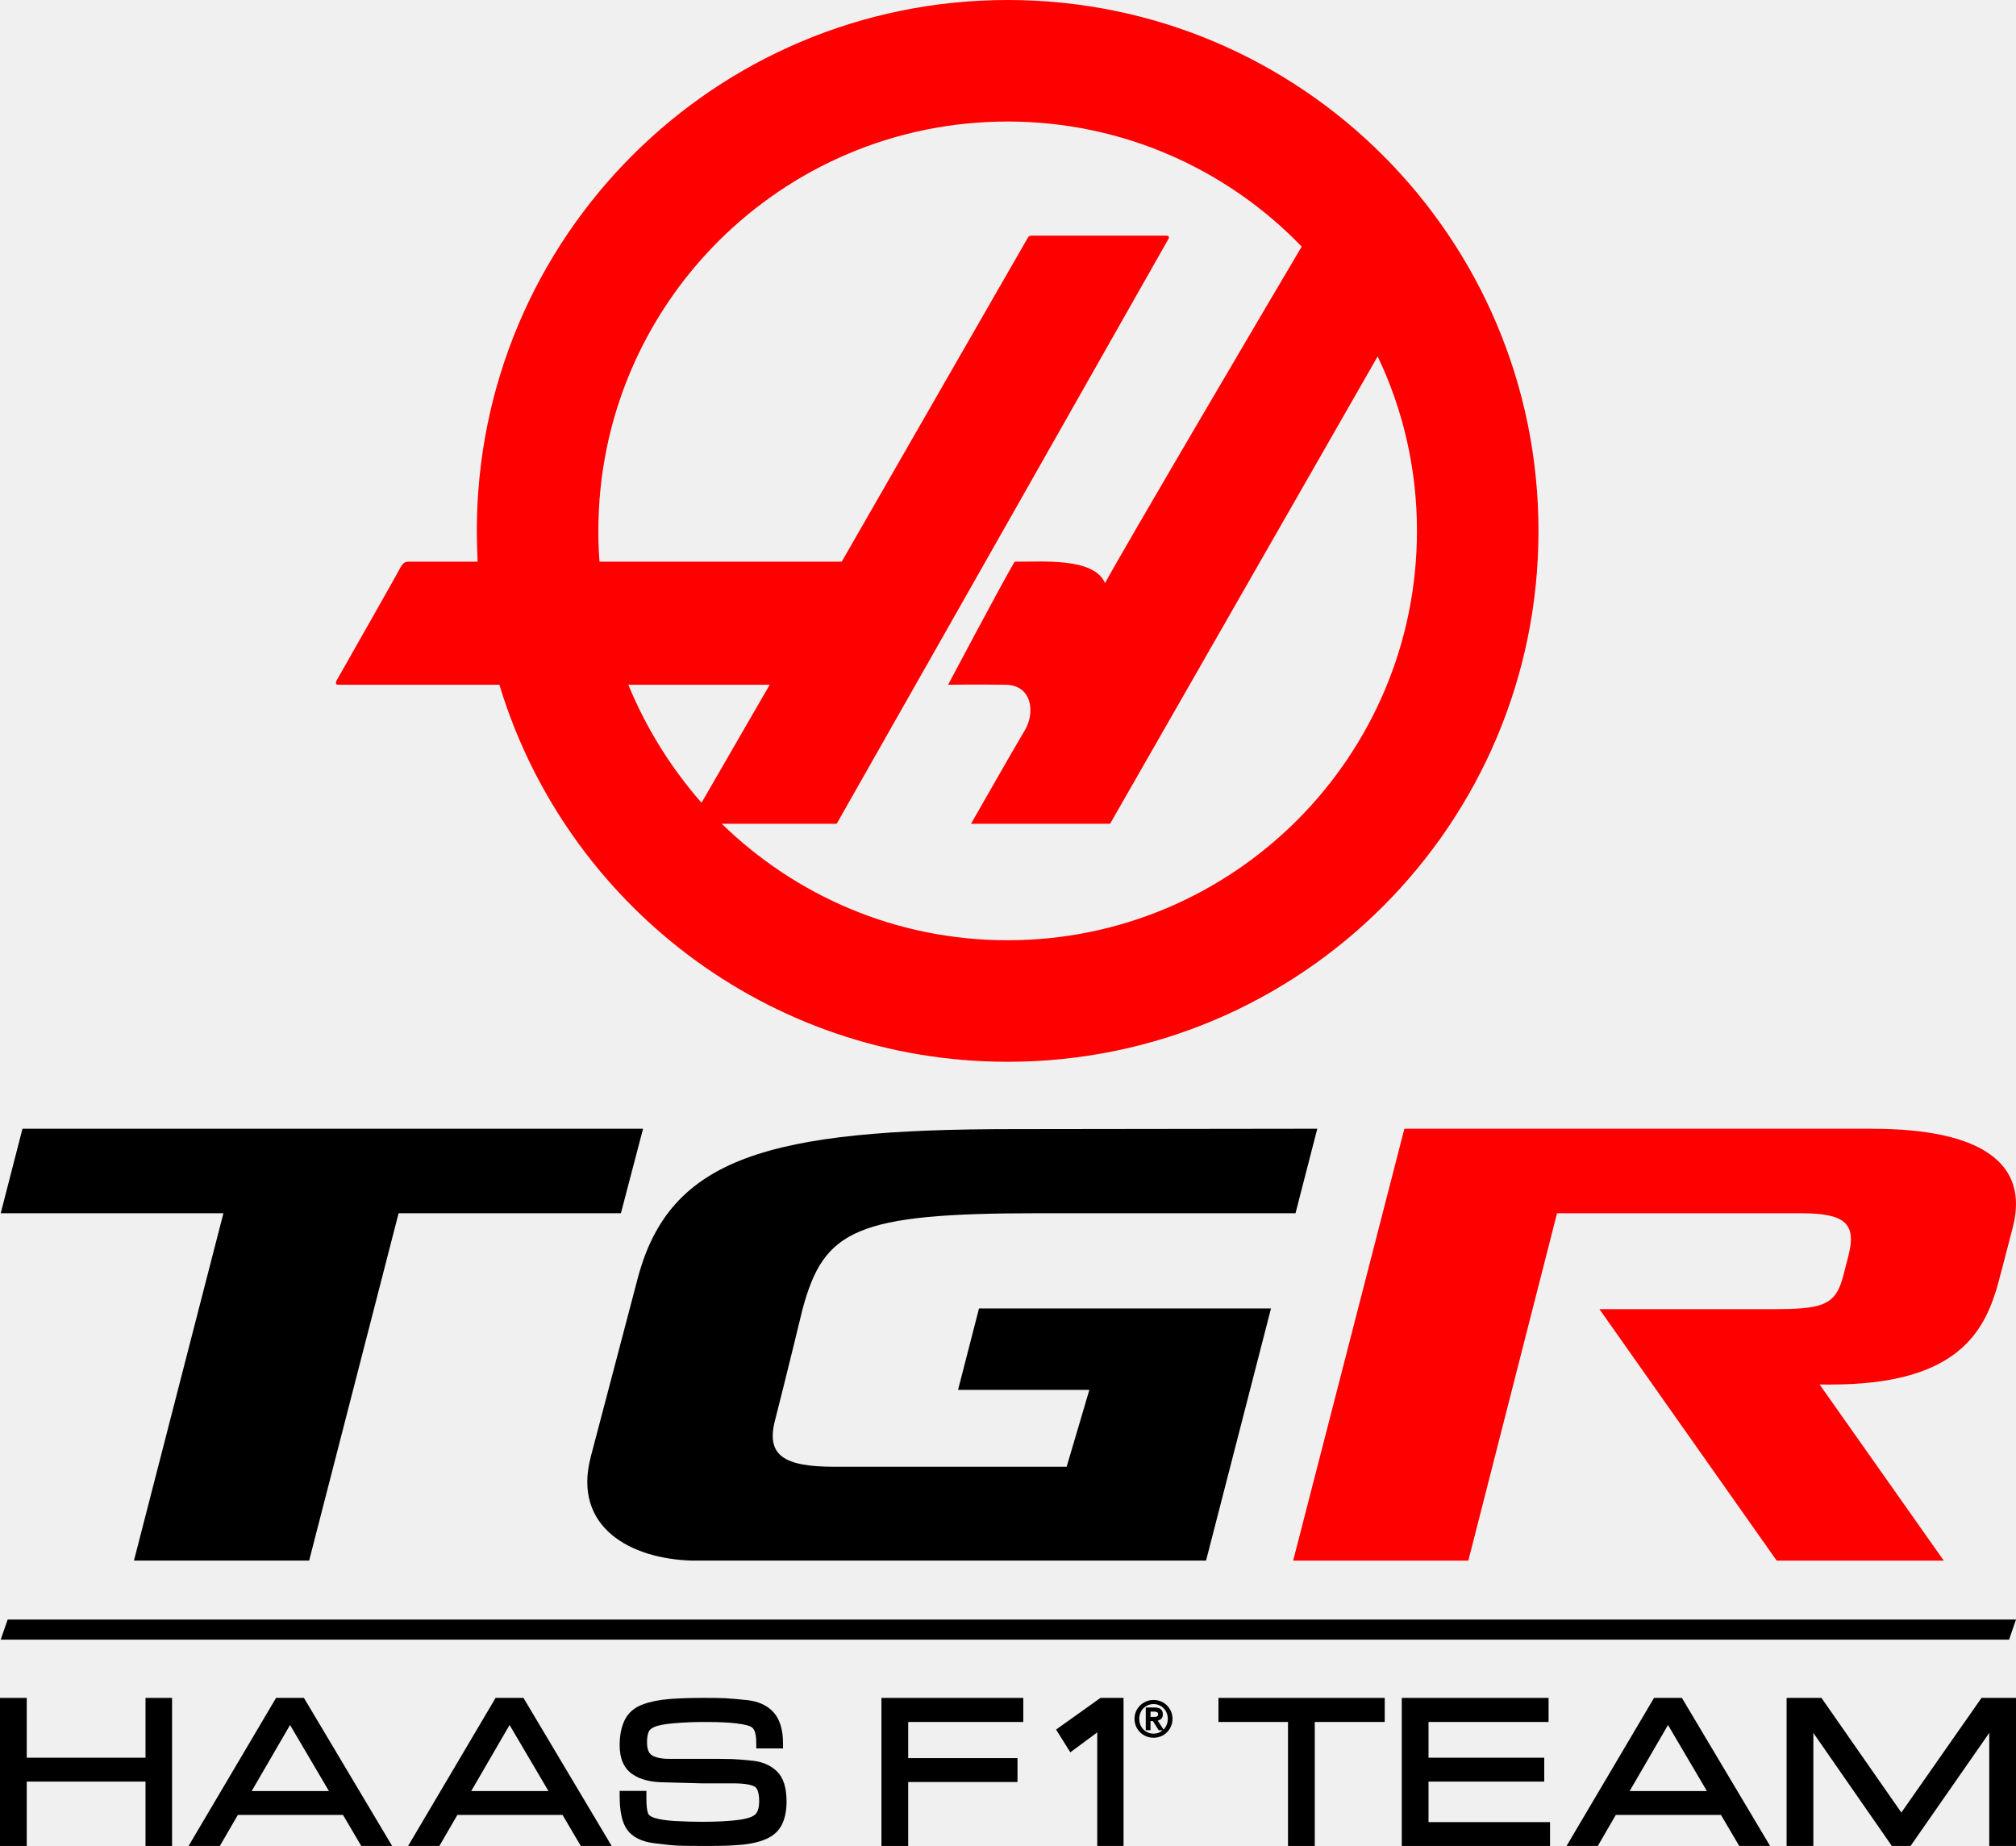
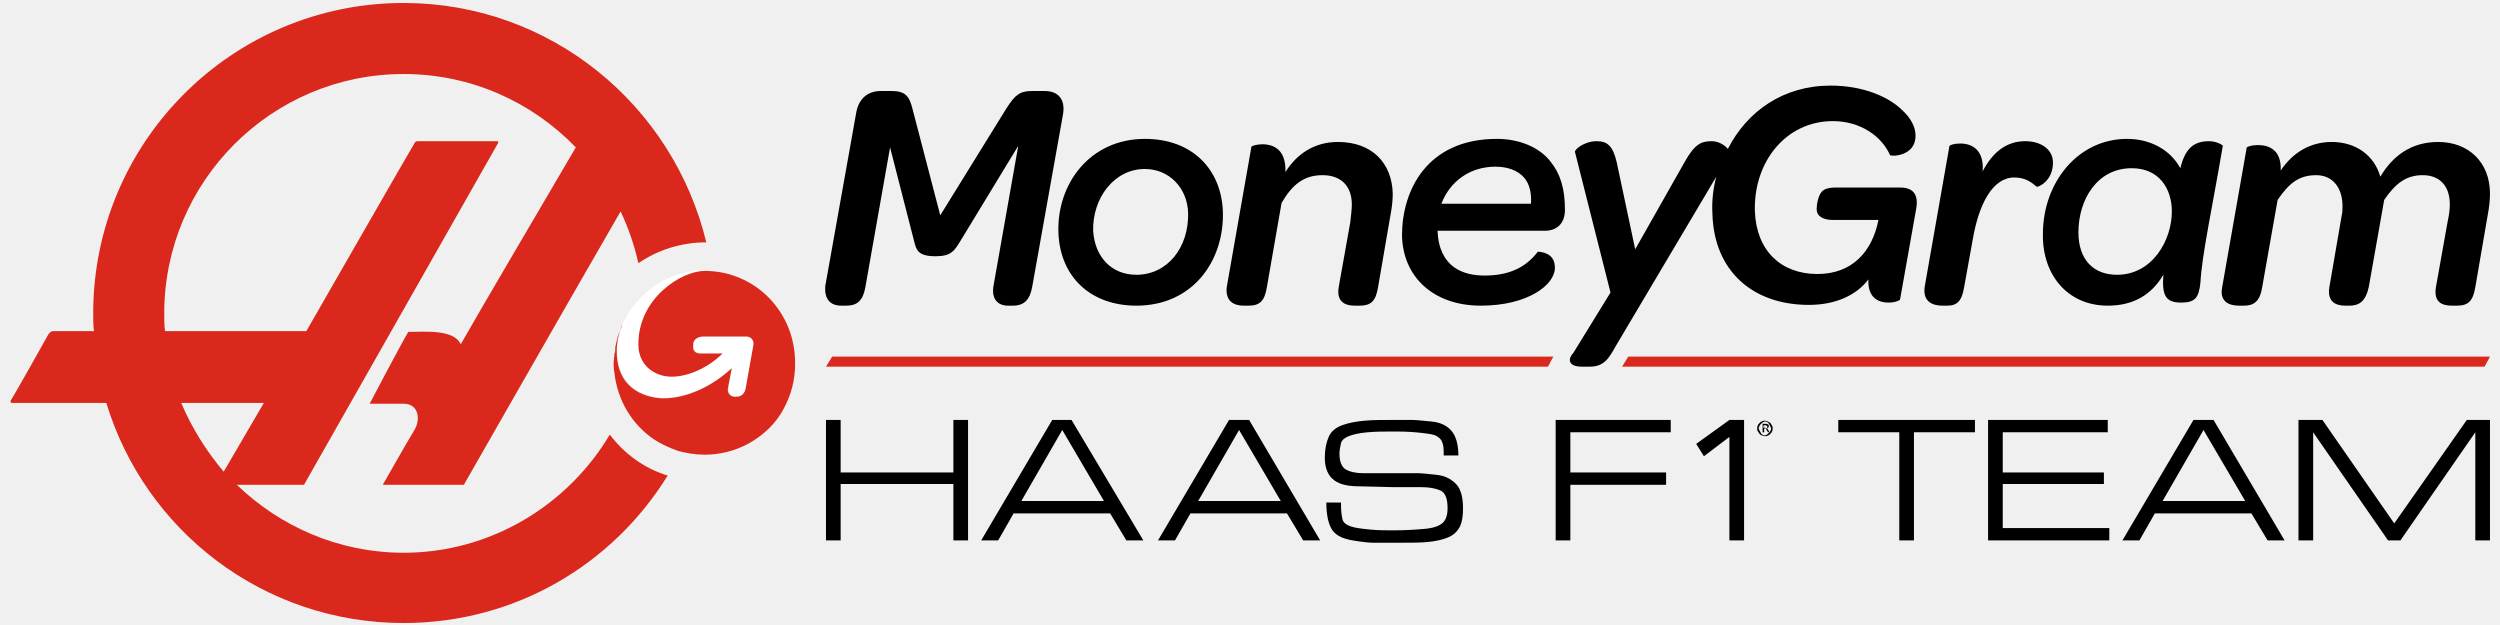
- <svg xmlns="http://www.w3.org/2000/svg" id="Logos" version="1.1" viewBox="0 0 199.386 182.555">
-   <defs>
-     <style>
-       .st0 {
-         fill-rule: evenodd;
-       }
- 
-       .st0, .st1 {
-         fill: red;
-       }
-     </style>
-   </defs>
-   <path class="st0" d="M99.659,0c-29.006,0-52.5,23.499-52.5,52.506,0,1.036.036,2.038.075,3.04h-6.854c-.384,0-.578.23-.733.504-.115.269-6.201,10.976-6.356,11.245-.114.268-.114.423.194.423h15.907c6.511,21.568,26.538,37.286,50.267,37.286,29.006,0,52.499-23.498,52.499-52.499,0-29.006-23.493-52.506-52.499-52.506M62.143,67.718h13.982l-6.744,11.67c-3.001-3.429-5.468-7.358-7.238-11.67M99.659,92.986c-11.017,0-20.956-4.391-28.274-11.519h11.365s32.661-57.546,32.775-57.774c.16-.235.079-.389-.149-.389h-13.329c-.269,0-.309.079-.385.194-.079.114-18.413,32.047-18.413,32.047h-23.957c-.08-1.002-.114-2.004-.114-3.04,0-22.342,18.098-40.487,40.481-40.487,11.4,0,21.723,4.741,29.081,12.368-3.194,5.393-17.527,29.733-19.451,33.277-1.115-2.581-6.279-2.078-8.937-2.118-1.156,1.924-6.584,12.172-6.584,12.172,0,0,3.001-.039,5.698,0,2.621.041,2.931,2.772,1.889,4.507-1.042,1.734-5.319,9.242-5.319,9.242h13.753s16.873-29.465,26.464-46.22c2.503,5.239,3.887,11.091,3.887,17.258,0,22.341-18.138,40.481-40.48,40.481" />
-   <g>
-     <g>
-       <polygon points="2.223 111.625 .071 119.982 22.096 119.982 13.248 154.332 30.574 154.332 39.422 119.982 61.408 119.982 63.599 111.625 2.223 111.625" />
-       <path d="M125.702,129.401h-28.877l-2.072,8.046h12.987l-2.247,7.606h-22.98c-4.99,0-6.756-1.124-5.868-4.572.998-3.877,2.738-11.053,2.738-11.053,2.12-7.808,5.223-9.447,23.285-9.447h25.46l2.153-8.357s-23.818.038-29.994.038c-24.275,0-34.028,2.787-37.203,14.708l-4.655,17.692c-1.843,7.034,4.029,10.099,9.963,10.269h50.89l6.421-24.931Z" />
-       <path class="st1" d="M185.124,111.625h-46.228l-11,42.708h17.326l8.772-34.35h24.123c4.291,0,5.529.966,4.702,4.179-.303,1.175-.109.422-.526,2.042-.761,2.954-2.124,3.264-7.093,3.264h-17.013l17.53,24.866h16.524l-12.277-17.415,1.135.002c12.056,0,14.902-4.872,16.278-9.172.067-.062,1.695-6.382,1.695-6.382,1.644-6.384-3.197-9.74-13.949-9.74Z" />
-     </g>
-     <polygon points="199.386 160.165 96.107 160.165 96.107 160.165 .757 160.165 .071 162.149 102.928 162.149 102.928 162.149 198.701 162.149 199.386 160.165" />
-     <g>
-       <polygon points="14.392 173.828 2.645 173.828 2.645 167.912 0 167.912 0 182.555 2.645 182.555 2.645 176.188 14.392 176.188 14.392 182.555 17.017 182.555 17.017 167.912 14.392 167.912 14.392 173.828" />
-       <path d="M30.057,167.912h-2.754l-8.59,14.536-.063.107h3.092l1.782-3.071h10.399l1.808,3.071h3.052l-8.581-14.403-.145-.241ZM32.533,177.124h-7.641l3.794-6.532,3.847,6.532Z" />
-       <path d="M51.769,167.912h-2.754l-8.59,14.536-.063.107h3.092l1.782-3.071h10.399l1.808,3.071h3.052l-8.58-14.402-.144-.241ZM54.245,177.124h-7.641l3.794-6.532,3.847,6.532Z" />
-       <g>
-         <path d="M115.41,168.65c-.168-.165-.368-.297-.595-.392-.452-.19-1.002-.189-1.451,0-.227.095-.429.226-.6.392s-.308.364-.408.591c-.101.23-.15.471-.15.736,0,.268.05.52.15.747.1.228.237.428.407.595.173.169.375.301.601.393.225.093.469.139.725.139.255,0,.499-.047.724-.139.225-.092.425-.224.595-.394.168-.166.304-.365.405-.594.1-.227.15-.478.15-.747,0-.265-.049-.505-.15-.736-.101-.227-.238-.425-.405-.59ZM115.074,171.039l-.571-.88c.123-.027.231-.079.321-.155.122-.101.183-.26.183-.47,0-.224-.069-.395-.205-.507-.133-.112-.33-.166-.601-.166h-.883v2.243h.469v-.904h.235l.573.904h.383c-.103.088-.206.176-.333.232-.343.149-.775.147-1.116,0-.172-.075-.323-.178-.449-.309-.127-.131-.224-.283-.297-.466-.072-.176-.108-.373-.108-.585,0-.206.037-.399.109-.575.072-.179.169-.329.297-.46.126-.129.277-.233.449-.307.174-.074.362-.112.561-.112.196,0,.383.038.555.112.169.074.318.177.445.307.128.131.228.286.298.46.073.18.109.374.109.575,0,.208-.037.405-.109.586v0c-.07.176-.17.332-.298.465-.004.005-.012.007-.016.011ZM114.505,169.676c-.023.034-.052.059-.092.076-.045.02-.094.032-.15.036-.067.004-.135.006-.206.006h-.27v-.527h.361c.052,0,.103.004.155.011.049.008.091.021.127.04.032.017.058.04.079.071.019.029.029.074.029.129,0,.071-.011.122-.033.156Z" />
-         <path d="M74.41,174.123c-.88-.093-1.557-.148-2.013-.164-.456-.014-.964-.021-1.509-.021h-4.709c-.773,0-1.352-.123-1.724-.366-.308-.202-.464-.633-.464-1.281,0-.401.052-.741.154-1.009.074-.198.262-.36.575-.497.385-.168,1.039-.292,1.942-.368.953-.08,1.879-.121,2.752-.121h.573c1.158,0,2.115.046,2.845.137.861.108,1.238.229,1.405.312.168.08.291.216.387.427.114.253.172.673.172,1.247v.49h2.646v-.49c0-1.345-.31-2.376-.92-3.065-.611-.69-1.493-1.101-2.62-1.222-1.019-.106-1.758-.169-2.195-.189-.449-.022-1.183-.033-2.18-.033-1.205,0-2.312.037-3.289.111-1.01.077-1.904.256-2.659.532-.835.306-1.44.828-1.795,1.55-.331.674-.499,1.514-.499,2.495,0,1.317.422,2.277,1.253,2.853.776.539,1.864.812,3.233.812l3.673.1h3.128c1.242,0,1.812.179,2.072.329.283.162.439.67.439,1.43,0,.627-.128,1.068-.381,1.308-.188.179-.639.421-1.715.556-.944.118-2.131.178-3.531.178-.859,0-1.745-.025-2.634-.072-.856-.048-1.544-.148-2.045-.299-.262-.079-.594-.224-.683-.465-.109-.29-.164-.772-.164-1.431v-.788h-2.645v.491c0,1.597.253,2.707.775,3.391.531.697,1.403,1.129,2.591,1.286,1.064.139,1.871.221,2.4.244.516.021,1.297.031,2.323.031h1.085c1.049,0,2.032-.041,2.922-.122.929-.084,1.739-.276,2.407-.572.728-.32,1.255-.811,1.566-1.46.29-.606.437-1.362.437-2.245,0-1.375-.323-2.38-.96-2.987-.616-.589-1.43-.942-2.419-1.047Z" />
-         <polygon points="87.176 182.555 89.822 182.555 89.822 176.229 100.632 176.229 100.632 173.869 89.822 173.869 89.822 170.292 101.206 170.292 101.206 167.912 87.176 167.912 87.176 182.555" />
-         <polygon points="120.507 170.292 127.386 170.292 127.386 182.555 130.032 182.555 130.032 170.292 136.952 170.292 136.952 167.912 120.507 167.912 120.507 170.292" />
-         <polygon points="141.283 176.188 152.728 176.188 152.728 173.828 141.283 173.828 141.283 170.292 153.157 170.292 153.157 167.912 138.638 167.912 138.638 182.555 153.3 182.555 153.3 180.195 141.283 180.195 141.283 176.188" />
-         <path d="M166.341,167.912h-2.754l-8.59,14.536-.063.107h3.091l1.783-3.071h10.398l1.808,3.071h3.052l-8.58-14.403-.145-.241ZM168.816,177.124h-7.641l3.794-6.532,3.847,6.532Z" />
-         <polygon points="195.975 167.912 188.047 179.25 180.229 168.031 180.147 167.912 176.698 167.912 176.698 182.555 179.344 182.555 179.344 171.375 187.108 182.555 188.956 182.555 196.741 171.372 196.741 182.555 199.386 182.555 199.386 167.912 195.975 167.912" />
-         <polygon points="108.835 167.914 104.502 171.004 104.448 171.043 105.857 173.292 108.52 171.323 108.52 182.555 111.12 182.555 111.12 167.912 108.981 167.912 108.835 167.914" />
-       </g>
-     </g>
+ <svg xmlns="http://www.w3.org/2000/svg" width="633" height="158" version="1.1" viewBox="0 0 633 158" xml:space="preserve">
+   <style>.st4{fill:#da291c}</style>
+   <g transform="matrix(1.9551 0 0 1.9551 2.6804 .75395)">
+     <path d="m77.6 55.9c-5.4 9.1-15.4 15.3-26.7 15.3-8.4 0-16-3.4-21.6-8.8h8.7s25-44 25.1-44.2 0.1-0.3-0.1-0.3h-10.3c-0.2 0-0.2 0.1-0.3 0.1-0.1 0.1-14.1 24.5-14.1 24.5h-18.3c-0.1-0.8-0.1-1.5-0.1-2.3 0-17.1 13.9-31 31-31 8.7 0 16.6 3.6 22.3 9.5-2.4 4.1-13.4 22.8-14.9 25.5-0.9-2-4.8-1.6-6.8-1.6-0.9 1.5-5 9.3-5 9.3h4.4c2 0 2.2 2.1 1.4 3.4s-4.1 7.1-4.1 7.1h10.5s12.9-22.6 20.3-35.4c1 2.1 1.8 4.4 2.3 6.7 2.5-1.7 5.5-2.7 8.8-2.7-4.3-17.8-20.2-31-39.2-31-22.2 0-40.2 18-40.2 40.2 0 0.8 0 1.6 0.1 2.3h-5.3c-0.3 0-0.4 0.2-0.6 0.4-0.1 0.2-4.7 8.4-4.9 8.6 0 0.2 0 0.3 0.2 0.3h12.2c5 16.5 20.3 28.5 38.5 28.5 14.5 0 27.1-7.6 34.2-19.1-3-0.9-5.6-2.8-7.5-5.3zm-55.5-4.1h10.7l-5.2 8.9c-2.2-2.6-4.1-5.6-5.5-8.9z" clip-rule="evenodd" fill="#da291c" fill-rule="evenodd" />
+     <path d="m84.7 51.1c2.8 0 6-1.4 8.8-3.9 0 0-0.4 2-0.5 2.6s0.3 1.1 0.9 1.1h0.2c0.6 0 1.1-0.5 1.2-1.1l1-5.6c0.1-0.6-0.3-1.1-0.9-1.1h-5.6c-0.6 0-1.2 0.3-1.3 0.9v0.3c-0.1 0.6 0.3 1 0.9 1h2.9l-0.1 0.1c-2 1.9-4.5 2.9-6.5 2.9s-4.3-1.3-4.3-4.2c0-6 5.6-9.5 8.6-9.5-4.7 0-8.8 2.8-10.7 6.9-0.4 1.2-0.7 2.3-0.7 3.4 0 5.4 4.3 6.2 6.1 6.2z" fill="#fff" />
+     <path class="st4" d="m89.9 34.7c-3 0-8.6 3.5-8.6 9.5 0 2.9 2.3 4.2 4.3 4.2s4.5-1 6.5-2.9l0.1-0.1h-2.9c-0.6 0-1-0.4-0.9-1v-0.3c0.1-0.6 0.7-0.9 1.3-0.9h5.6c0.6 0 1 0.5 0.9 1.1l-1 5.6c-0.1 0.6-0.5 1.1-1.2 1.1h-0.2c-0.6 0-1-0.5-0.9-1.1s0.5-2.6 0.5-2.6c-2.7 2.5-6 3.9-8.8 3.9-1.8 0-6.1-0.8-6.1-6.1 0-1.1 0.2-2.2 0.7-3.4v0.1c-0.1 0.2-0.2 0.5-0.3 0.7s-0.1 0.3-0.2 0.5-0.1 0.5-0.2 0.7c0 0.2-0.1 0.3-0.1 0.5-0.1 0.3-0.1 0.5-0.1 0.8 0 0.1 0 0.3-0.1 0.4 0 0.4-0.1 0.8-0.1 1.3 0 0.4 0 0.8 0.1 1.2 0.4 3.6 2.3 6.7 5.1 8.6 0.9 0.6 2 1.1 3.1 1.5 1.1 0.3 2.3 0.5 3.5 0.5 2 0 3.9-0.5 5.6-1.4 2-1.1 3.7-2.7 4.7-4.7 0.9-1.7 1.4-3.6 1.4-5.6 0.1-6.8-5.2-12.1-11.7-12.1z" fill="#DA291C" />
+     <path d="m107.6 39.2h0.6c1.5 0 2.2-0.7 2.5-2.4l3.2-18.1 3.1 12.1c0.3 1.2 0.5 2 2.8 2 2 0 2.4-0.7 3.1-1.8l7.6-12.5-3.2 18.1c-0.3 1.7 0.5 2.6 1.9 2.6h0.6c1.5 0 2.2-0.8 2.5-2.4l4-22.4c0.3-1.8-0.5-3-2.4-3h-1.6c-1.6 0-2.2 0.5-3.3 2.2l-8.6 13.9-3.6-13.8c-0.4-1.6-0.9-2.3-2.7-2.3h-1.4c-1.7 0-2.9 1-3.2 2.9l-4 22.4c-0.1 1.6 0.6 2.5 2.1 2.5zm38.2 0c7.3 0 11.4-5.8 11.2-12.2-0.2-5.4-3.9-9.4-10.1-9.4-7.1 0-11.4 5.8-11.2 12.1 0.2 5.8 4.2 9.5 10.1 9.5zm1.1-17.7c3.1 0 5.5 2.4 5.6 5.7 0.1 4.5-2.7 8-6.7 8-3.3 0-5.4-2.4-5.6-5.7-0.1-4.2 2.7-8 6.7-8zm12.8 17.7h0.6c1.5 0 2.1-0.6 2.4-2.4l1.9-10.9c1.4-2.4 2.9-3.6 5.3-3.6s3.8 1.4 3.8 3.8c0 0.6-0.1 1.4-0.2 2.3l-1.5 8.4c-0.3 1.9 0.8 2.4 2.1 2.4h0.6c1.5 0 2.1-0.6 2.4-2.4l1.6-9.3c0.2-1 0.3-2 0.3-2.8-0.1-4-2.7-6.7-7.1-6.7-3 0-5.3 1.5-6.8 3.9 0.1-2.8-1.4-3.6-3-3.6-0.7 0-1.3 0.2-1.4 0.3l-3.2 18.2c-0.2 1.8 0.9 2.4 2.2 2.4zm90.5 0h0.6c1.3 0 1.9-0.6 2.2-2.4l1.1-6.1c0.8-4.7 2.6-8.1 5.4-8.1 1.4 0 2.2 0.6 2.9 1.2 0.1 0.1 2.2-0.7 2.1-3.3-0.1-1.6-1.6-2.6-3.6-2.6-2.4 0-4.2 1.4-5.5 3.9 0.2-2.8-1.4-3.6-2.9-3.6-0.8 0-1.3 0.2-1.4 0.3l-3.2 18.2c-0.3 1.9 0.9 2.5 2.3 2.5zm21.4 0c3.2 0 5.6-1.3 7.2-4-0.2 2.7 0.3 3.6 2.3 3.6 1.8 0 2.3-0.6 2.5-2.6 0.2-3.6 1.5-9.5 2.9-17.7 0-0.1-0.8-0.6-1.8-0.6-2 0-3.1 1-3.7 3.5-1.3-2.4-3.9-3.8-6.9-3.8-6.4 0-10.9 5.7-10.9 12.3-0.1 5.3 3.2 9.3 8.4 9.3zm3.1-17.8c3.6 0 5.2 2.7 5.2 5.6 0 3.7-2.5 8.2-7.1 8.2-3.1 0-5-2-5-5.5 0-4.2 2.4-8.3 6.9-8.3zm13.9 17.8h0.6c1.3 0 2.1-0.5 2.4-2.4l2-11.3c1.5-2.2 2.8-3.2 5-3.2 2.1 0 3.4 1.6 3.4 4 0 0.4 0 0.8-0.1 1.2l-1.6 9.3c-0.3 1.9 0.8 2.4 2.1 2.4h0.5c1.3 0 2.1-0.6 2.5-2.4l2-11.3c1.5-2.2 2.9-3.2 5-3.2 2 0 3.5 1.2 3.5 3.8 0 0.6-0.1 1.4-0.3 2.3l-1.5 8.4c-0.3 1.9 0.7 2.4 2.1 2.4h0.6c1.5 0 2.1-0.6 2.4-2.4l1.6-9.3c0.2-1 0.3-2 0.3-2.8 0-4.1-2.8-6.7-6.7-6.7-3.5 0-5.9 1.8-7.5 4.5-0.8-2.8-3.2-4.5-6.3-4.5-2.7 0-5 1.3-6.6 3.7 0.1-2.6-1.4-3.3-3-3.3-0.7 0-1.3 0.2-1.4 0.3l-3.2 18.2c-0.3 1.7 0.8 2.3 2.2 2.3zm-98.2 0c6.1 0 9.6-2.7 9.6-4.9 0-1.5-1-2-2.2-2.1-1.6 2.1-3.8 3.1-6.9 3.1-2.7 0-5.9-1-6.1-5.8h13.9c1.5 0 2.6-0.9 2.6-2.7 0-2.8-0.6-4.7-1.9-6.3-1.4-1.8-4-2.9-6.9-2.9-9.1 0-12.3 6.7-12.3 12.5 0.1 5.4 4.1 9.1 10.2 9.1zm1.9-18c1.6 0 2.9 0.5 3.7 1.4 0.7 0.8 1 2 0.9 3.4h-11.6c1.1-2.9 3.7-4.8 7-4.8zm11.2 25.9h1c1.9 0 2.5-1.1 3.4-2.7l13-21.9c-0.4 1.5-0.6 3.2-0.5 4.8 0.2 7.4 5.2 11.8 12.5 11.8 3.5 0 6.2-1.3 7.7-3.3-0.1 2.1 1 3 2.6 3 0.9 0 1.5-0.3 1.5-0.4l2.1-11.8c0.3-1.8-0.4-2.7-2.1-2.7h-8.3c-1 0-1.5 0.2-1.8 0.5-0.5 0.5-0.7 1.7-0.7 2.3 0 0.9 0.8 1.4 2.1 1.4h5.9c-0.8 4.1-3.4 7-7.9 7-4.7 0-7.9-3-8.1-8.1-0.2-6.4 4-11.7 10.1-11.7 3.5 0 6.3 1.9 7.4 4.4 0.1 0.2 3.4 0.2 3.3-2.6 0-1-0.6-2.2-1.7-3.2-1.7-1.7-5-3.2-9.3-3.2-6.1 0-10.8 3.3-13.3 8.2-0.5-0.6-1.3-1-2.1-1-1.4 0-2.2 0.4-3.5 2.7l-6.4 11.3-2.4-11.3c-0.5-2.1-1.2-2.7-2.6-2.7-1.6 0-2.9 1.1-2.8 1.4l4.6 18.2-4.8 7.8c-0.7 0.7-0.8 1.8 1.1 1.8zm-81.4 13.7h-14.6v-6.8h-1.9v15.6h1.9v-7.3h14.6v7.3h1.9v-15.6h-1.9zm12.8-6.8-9.2 15.6h2.2l2-3.5h12.5l2.1 3.5h2.2l-9.3-15.6zm-4 10.5 5.3-9.2 5.4 9.2zm26.9-10.5-9.2 15.6h2.2l2-3.5h12.5l2.1 3.5h2.2l-9.2-15.6zm-4 10.5 5.3-9.2 5.4 9.2zm30.8-3.4c-1-0.1-1.8-0.2-2.3-0.2h-7.1c-1 0-1.8-0.2-2.3-0.5s-0.8-1-0.8-2c0-0.5 0.1-1 0.2-1.4s0.5-0.7 1-0.9 1.3-0.4 2.4-0.5 2.2-0.1 3.2-0.1h0.7c1.4 0 2.5 0.1 3.3 0.2 0.9 0.1 1.5 0.2 1.8 0.4s0.6 0.4 0.7 0.8c0.2 0.4 0.2 0.9 0.2 1.7h1.9c0-1.4-0.3-2.5-0.9-3.2s-1.5-1.1-2.6-1.2-2-0.2-2.5-0.2h-2.5c-1.4 0-2.6 0-3.7 0.1s-2.1 0.3-2.9 0.6-1.4 0.8-1.7 1.5-0.5 1.6-0.5 2.7c0 1.3 0.4 2.3 1.2 2.9s1.9 0.8 3.4 0.8l4.2 0.1h3.6c1.2 0 2.1 0.2 2.7 0.5 0.5 0.3 0.8 1 0.8 2.2 0 0.9-0.2 1.5-0.6 1.9s-1.2 0.7-2.3 0.8-2.5 0.2-4.1 0.2c-1 0-2 0-3-0.1s-1.9-0.2-2.5-0.4-1-0.5-1.1-0.9-0.2-1-0.2-1.9v-0.3h-1.9c0 1.7 0.3 2.9 0.8 3.6s1.4 1.1 2.6 1.3 2.1 0.3 2.7 0.3h3.8c1.2 0 2.3 0 3.3-0.1s1.9-0.3 2.6-0.6 1.2-0.8 1.5-1.4 0.4-1.4 0.4-2.4c0-1.4-0.3-2.5-0.9-3.1-0.8-0.8-1.6-1.1-2.6-1.2zm15.5 8.5h1.9v-7.2h12.4v-1.6h-12.4v-5.2h13v-1.6h-14.9zm36.6-14h7.9v14h1.9v-14h7.9v-1.6h-17.7zm21.3 6.7h13.1v-1.5h-13.1v-5.2h13.6v-1.6h-15.5v15.6h15.7v-1.6h-13.8zm24.7-8.3-9.2 15.6h2.2l2-3.5h12.5l2.1 3.5h2.2l-9.2-15.6zm-4 10.5 5.3-9.2 5.4 9.2zm30 2.9-9.3-13.4h-3.1v15.6h1.9v-14l9.7 14h1.6l9.7-14v14h1.9v-15.6h-3zm-86.1-13.4-4.3 3.1 1 1.6 3.3-2.5v13.4h1.9v-15.6zm5.3 0.4c-0.1-0.1-0.2-0.1-0.3-0.2-0.1 0-0.2-0.1-0.4-0.1s-0.3 0-0.4 0.1c-0.1 0-0.2 0.1-0.3 0.2s-0.2 0.2-0.2 0.3c-0.1 0.1-0.1 0.2-0.1 0.4 0 0.1 0 0.3 0.1 0.4s0.1 0.2 0.2 0.3 0.2 0.2 0.3 0.2 0.2 0.1 0.4 0.1 0.3 0 0.4-0.1c0.1 0 0.2-0.1 0.3-0.2s0.2-0.2 0.2-0.3c0.1-0.1 0.1-0.2 0.1-0.4 0-0.1 0-0.3-0.1-0.4s-0.1-0.2-0.2-0.3zm0 1c0 0.1-0.1 0.2-0.2 0.3s-0.2 0.1-0.2 0.2c-0.1 0-0.2 0.1-0.3 0.1s-0.2 0-0.3-0.1c-0.1 0-0.2-0.1-0.2-0.2-0.1-0.1-0.1-0.2-0.2-0.3 0-0.1-0.1-0.2-0.1-0.3s0-0.2 0.1-0.3c0-0.1 0.1-0.2 0.2-0.3s0.2-0.1 0.2-0.2c0.1 0 0.2-0.1 0.3-0.1s0.2 0 0.3 0.1c0.1 0 0.2 0.1 0.2 0.2 0.1 0.1 0.1 0.2 0.2 0.3 0 0.1 0.1 0.2 0.1 0.3s0 0.2-0.1 0.3z" />
+     <path d="m227.6 55c0.1 0 0.1-0.1 0.1-0.2s0-0.2-0.1-0.2c-0.1-0.1-0.2-0.1-0.3-0.1h-0.4v1.1h0.2v-0.5h0.2l0.3 0.5h0.2l-0.3-0.5c-0.1 0 0 0 0.1-0.1zm-0.4 0h-0.2v-0.3h0.4l0.1 0.1v0.2l-0.1 0.1h-0.1c0-0.1-0.1-0.1-0.1-0.1z" />
+     <path class="st4" d="m209.5 45.8-0.8 1.3h111.7l0.7-1.3zm-103.9 1.3h93.5l0.7-1.3h-93.4z" fill="#DA291C" />
  </g>
</svg>
